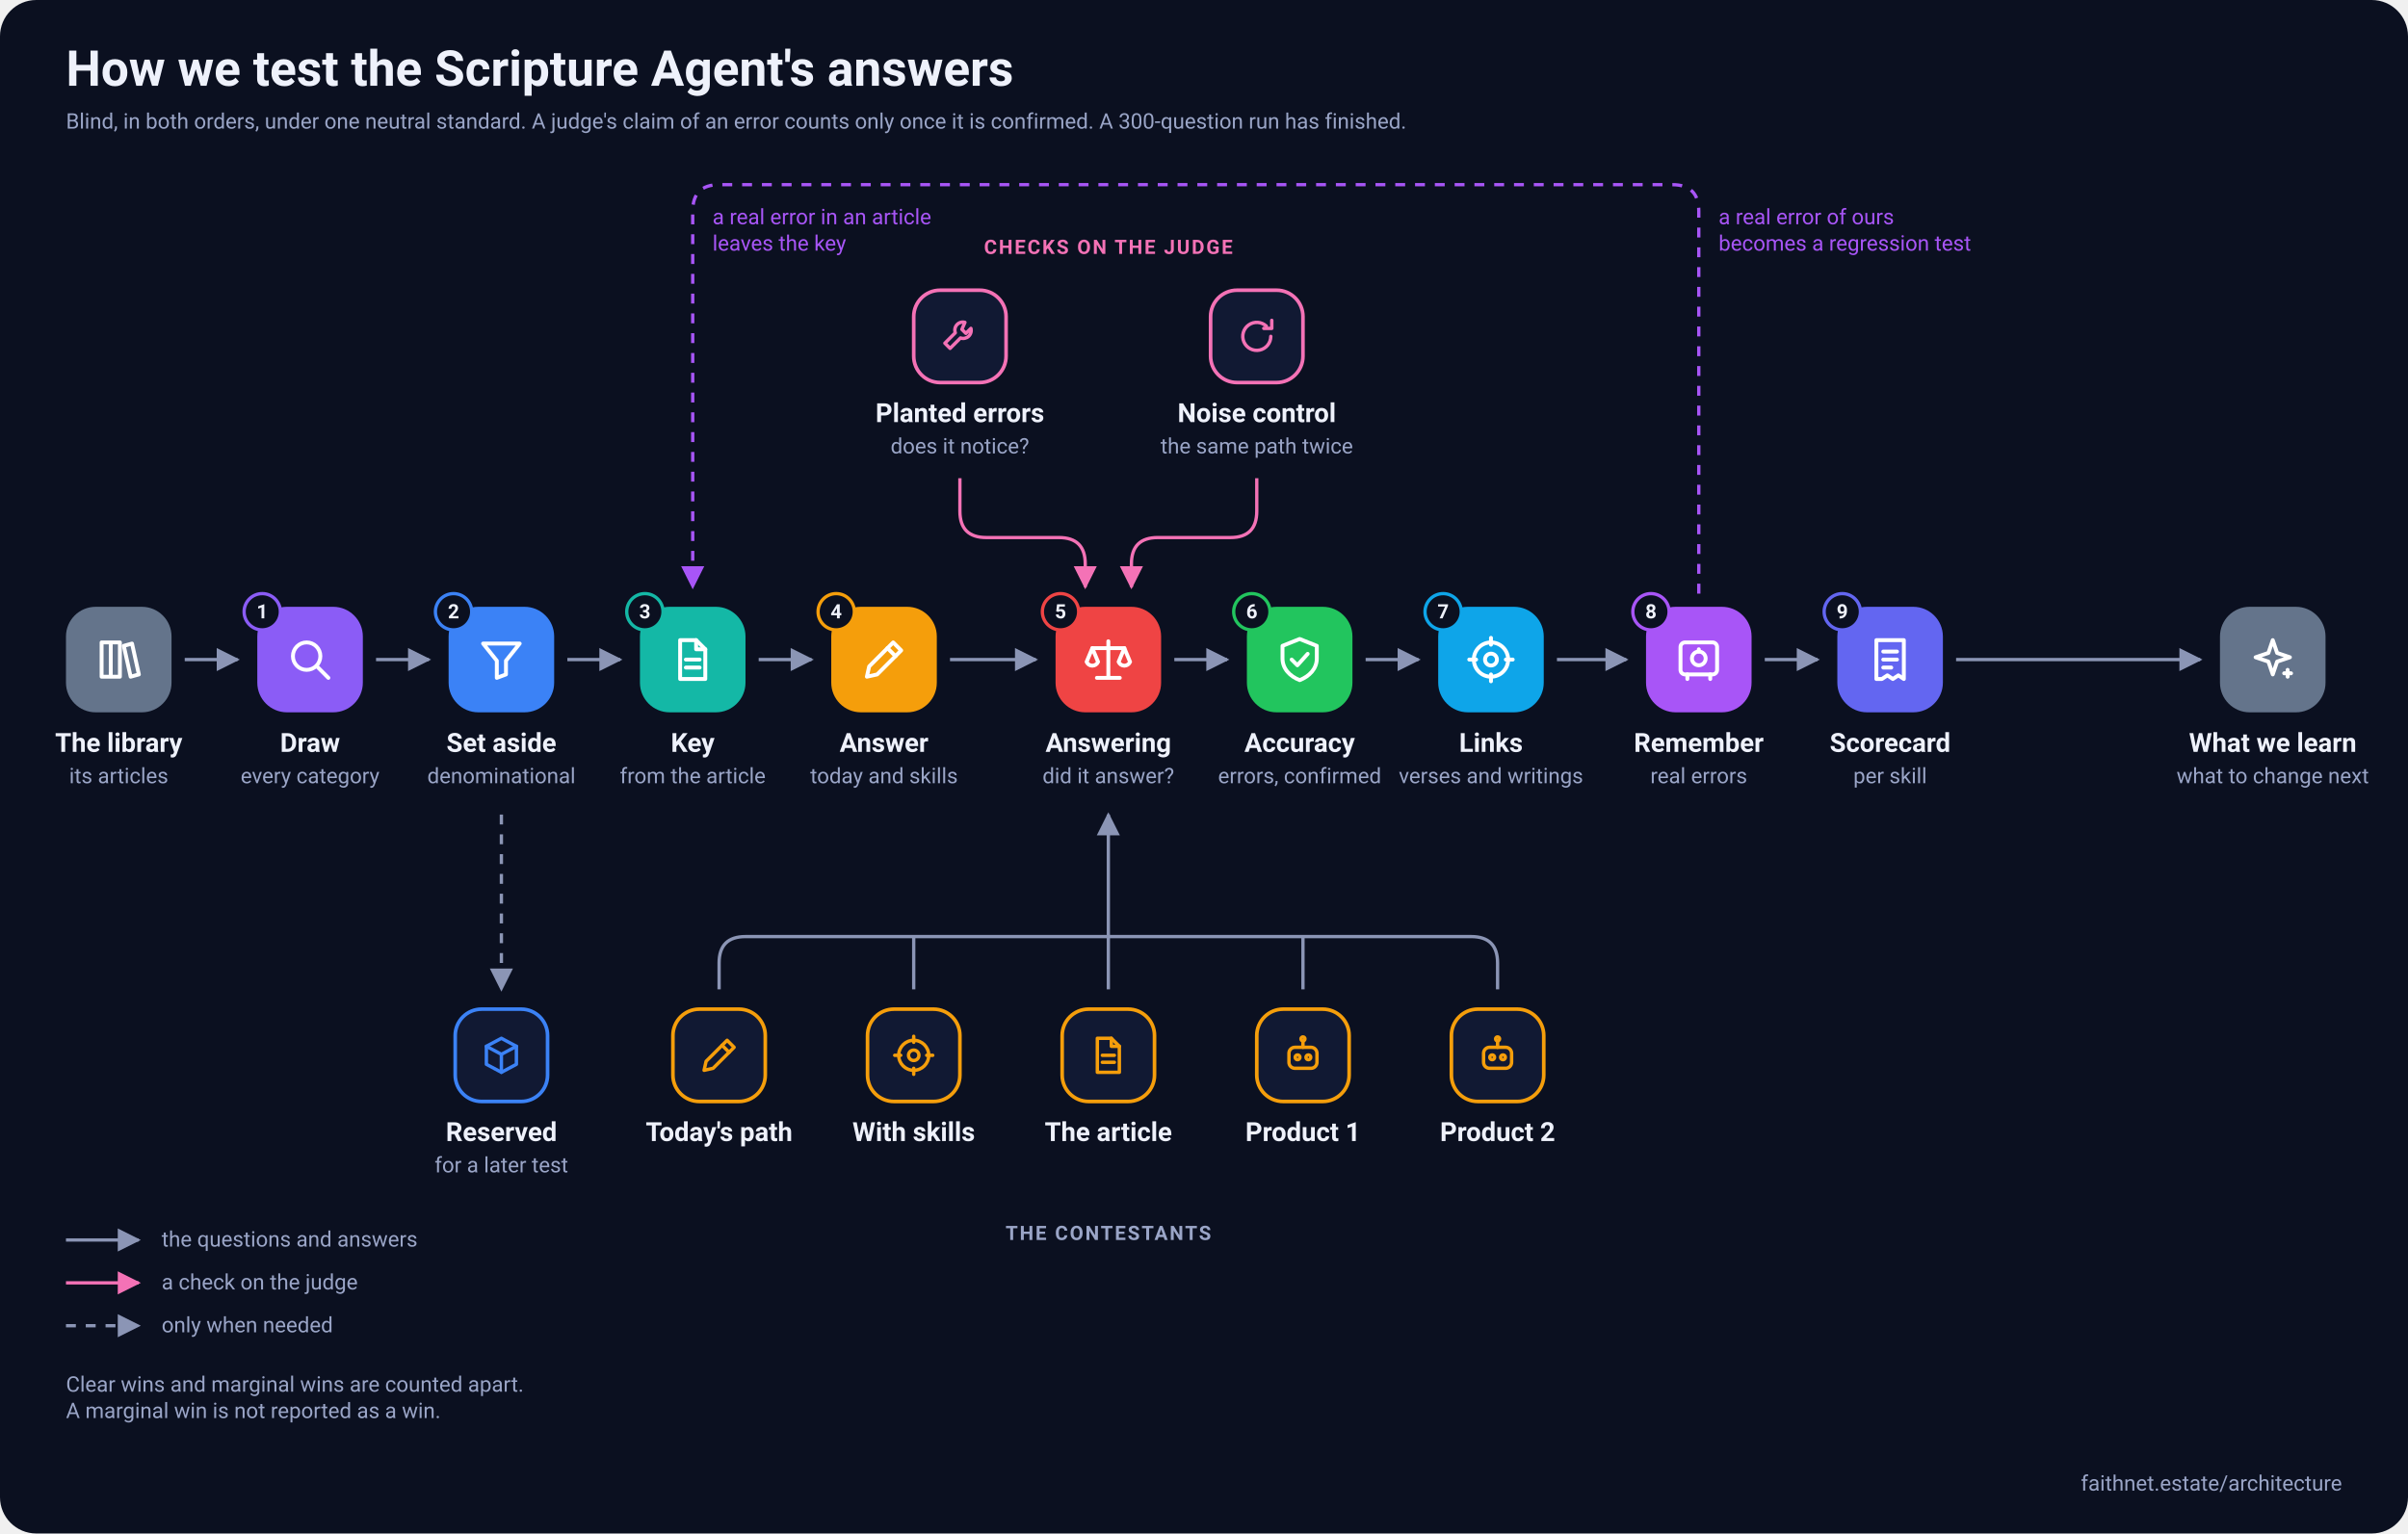
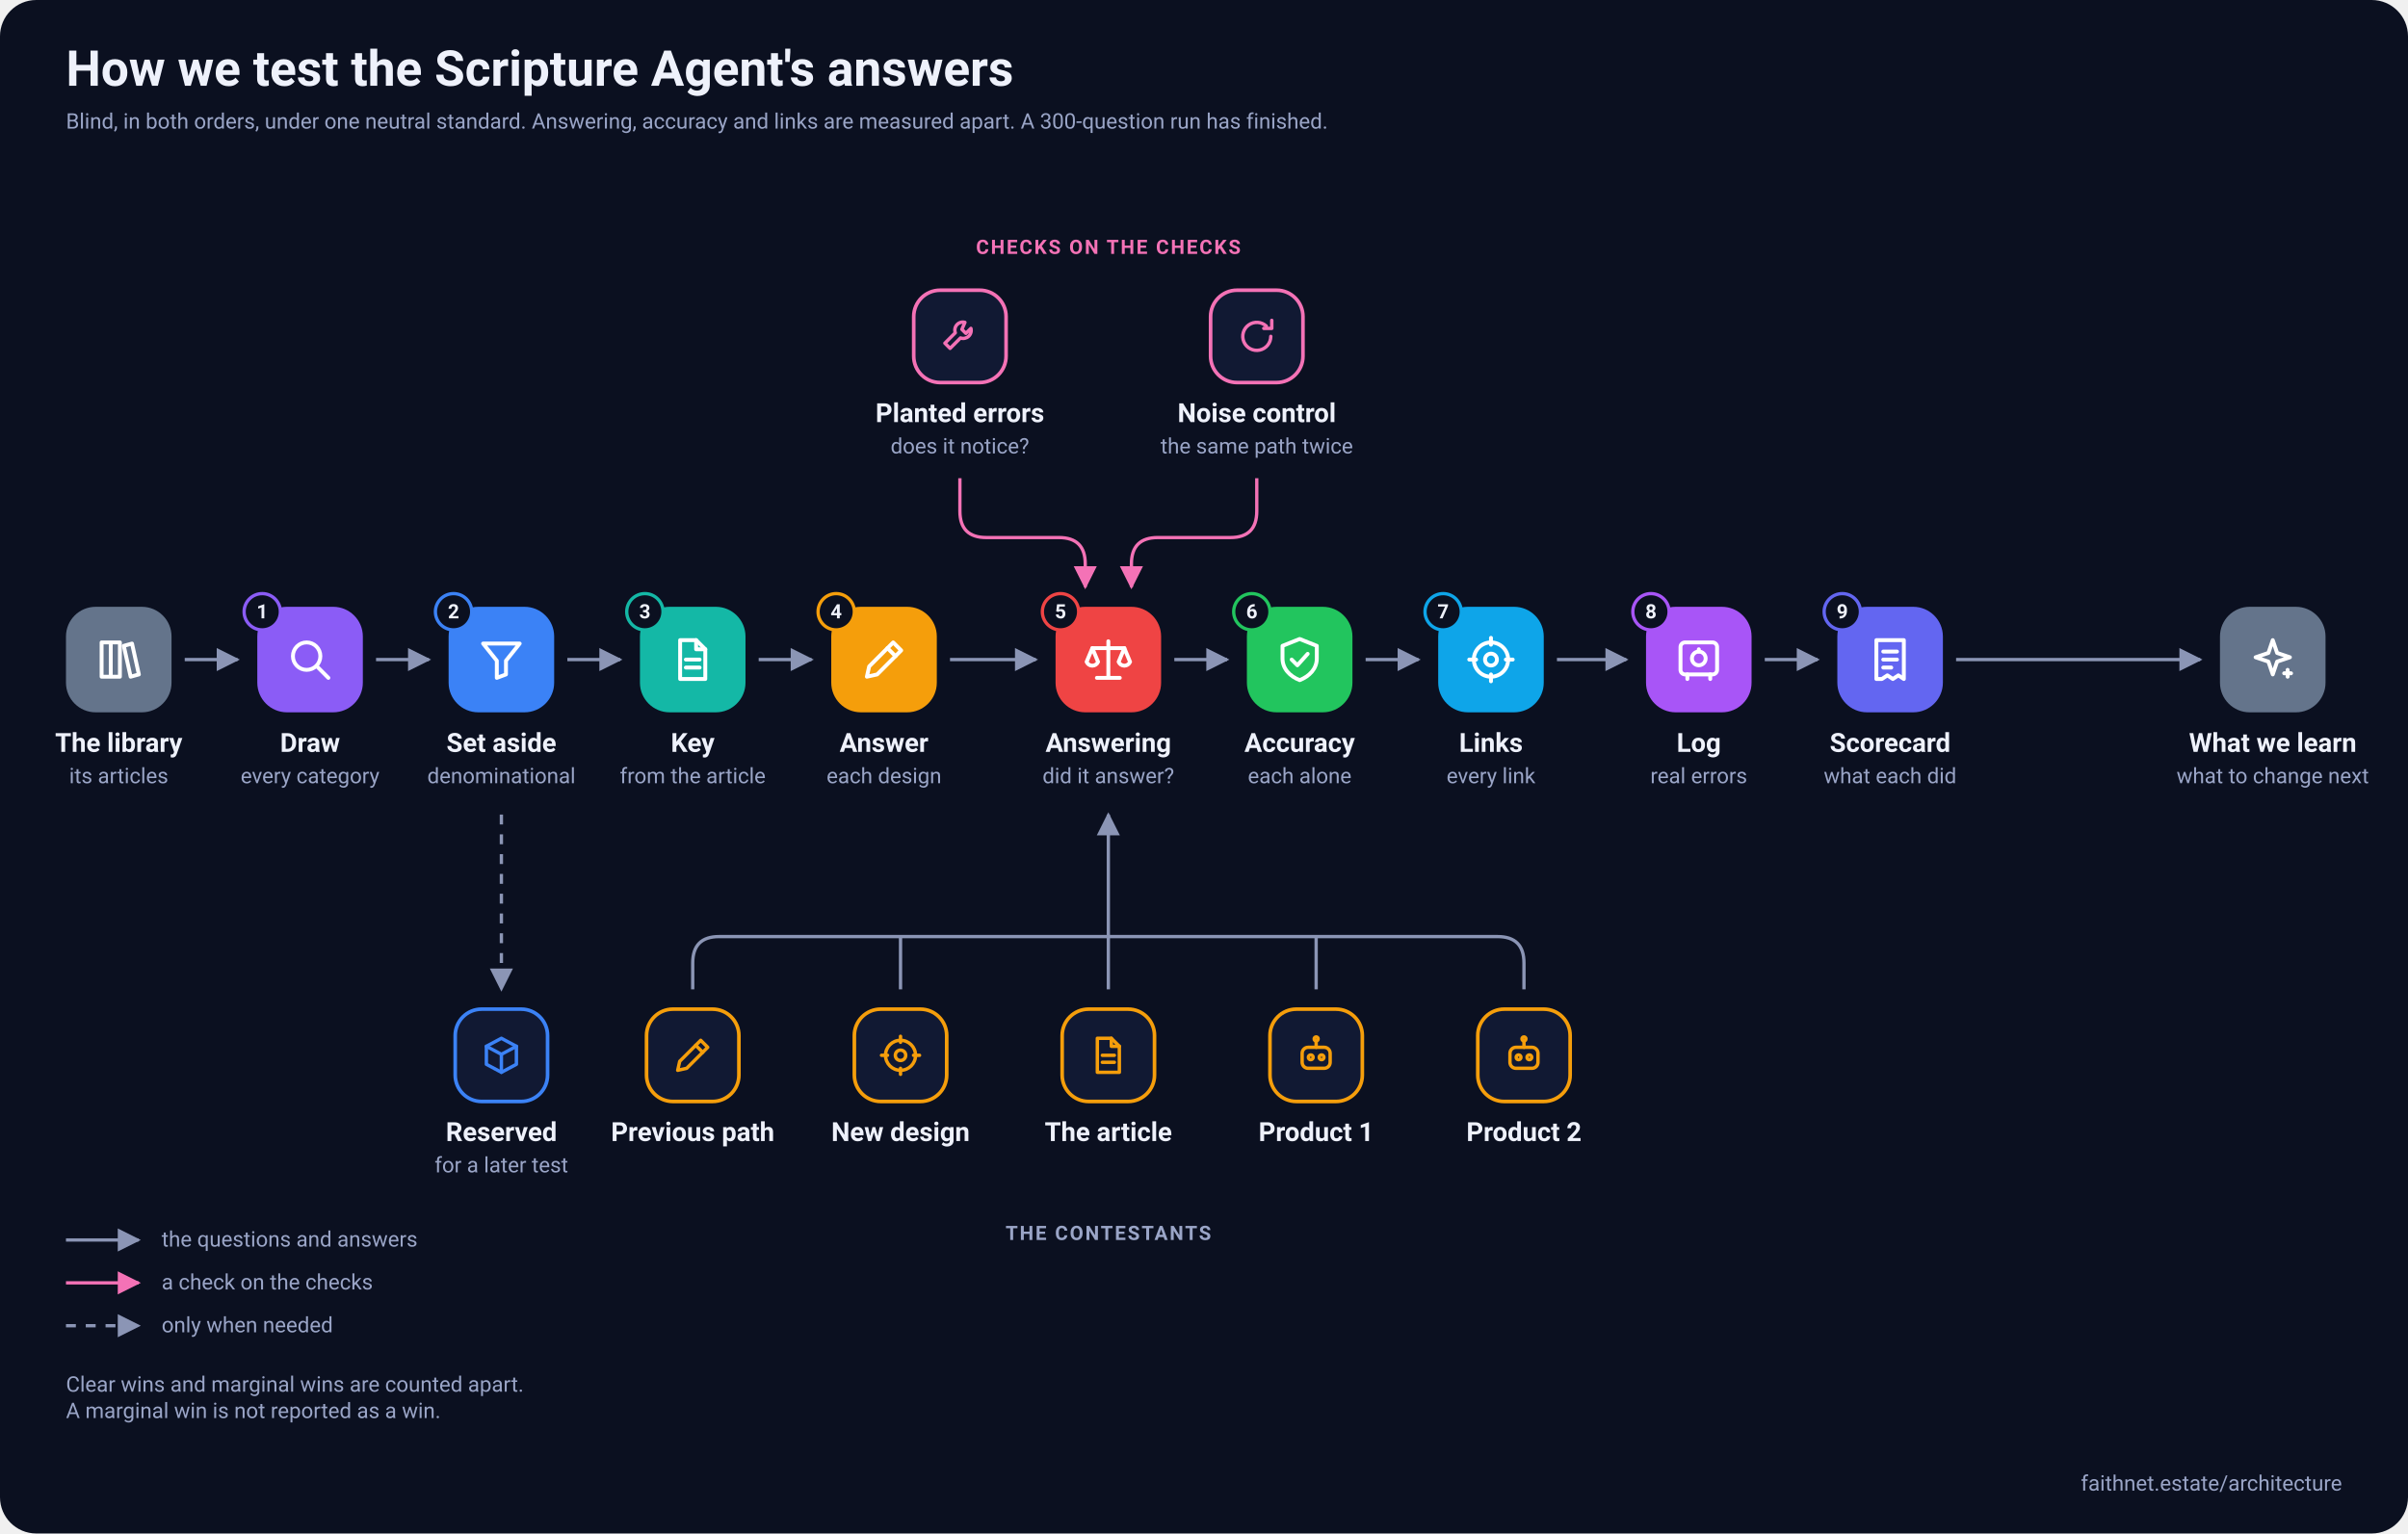
<svg xmlns="http://www.w3.org/2000/svg" viewBox="0 0 1460 930" width="1460" height="930" role="img" aria-labelledby="t d">
  <defs>
    <marker id="a" viewBox="0 0 10 10" refX="9" refY="5" markerWidth="7" markerHeight="7" orient="auto">
      <path d="M0 0l10 5-10 5z" fill="#8b95b5" />
    </marker>
    <marker id="b" viewBox="0 0 10 10" refX="1" refY="5" markerWidth="7" markerHeight="7" orient="auto">
      <path d="M10 0 0 5l10 5z" fill="#8b95b5" />
    </marker>
    <marker id="as" viewBox="0 0 10 10" refX="9" refY="5" markerWidth="7" markerHeight="7" orient="auto">
      <path d="M0 0l10 5-10 5z" fill="#f472b6" />
    </marker>
    <marker id="bs" viewBox="0 0 10 10" refX="1" refY="5" markerWidth="7" markerHeight="7" orient="auto">
      <path d="M10 0 0 5l10 5z" fill="#f472b6" />
    </marker>
-     <marker id="m0" viewBox="0 0 10 10" refX="9" refY="5" markerWidth="7" markerHeight="7" orient="auto">
-       <path d="M0 0l10 5-10 5z" fill="#a855f7" />
-     </marker>
-     <marker id="m0s" viewBox="0 0 10 10" refX="1" refY="5" markerWidth="7" markerHeight="7" orient="auto">
-       <path d="M10 0 0 5l10 5z" fill="#a855f7" />
-     </marker>
    <style>text{font-family:system-ui,-apple-system,"Segoe UI",Roboto,Helvetica,Arial,sans-serif;fill:#eef1fb}.h{font-size:30px;font-weight:700}.n{font-size:16px;font-weight:650}.t{font-size:13px;font-weight:600}.k{font-size:12px;font-weight:700}.s{font-size:13px;fill:#9aa5c7}.b{font-size:12px;font-weight:700;letter-spacing:.09em;fill:#9aa5c7}</style>
  </defs>
  <rect width="1460" height="930" rx="22" fill="#0b1020" />
  <text x="40" y="52" class="h">How we test the Scripture Agent's answers</text>
-   <text x="40" y="78" class="s" text-anchor="start">Blind, in both orders, under one neutral standard. A judge's claim of an error counts only once it is confirmed. A 300-question run has finished.</text>
+   <text x="40" y="78" class="s" text-anchor="start">Blind, in both orders, under one neutral standard. Answering, accuracy and links are measured apart. A 300-question run has finished.</text>
  <path d="M112 400H144" fill="none" stroke="#8b95b5" stroke-width="2" marker-end="url(#a)" />
  <path d="M228 400H260" fill="none" stroke="#8b95b5" stroke-width="2" marker-end="url(#a)" />
  <path d="M344 400H376" fill="none" stroke="#8b95b5" stroke-width="2" marker-end="url(#a)" />
  <path d="M460 400H492" fill="none" stroke="#8b95b5" stroke-width="2" marker-end="url(#a)" />
  <path d="M576 400H628" fill="none" stroke="#8b95b5" stroke-width="2" marker-end="url(#a)" />
  <path d="M712 400H744" fill="none" stroke="#8b95b5" stroke-width="2" marker-end="url(#a)" />
  <path d="M828 400H860" fill="none" stroke="#8b95b5" stroke-width="2" marker-end="url(#a)" />
  <path d="M944 400H986" fill="none" stroke="#8b95b5" stroke-width="2" marker-end="url(#a)" />
  <path d="M1070 400H1102" fill="none" stroke="#8b95b5" stroke-width="2" marker-end="url(#a)" />
  <path d="M1186 400H1334" fill="none" stroke="#8b95b5" stroke-width="2" marker-end="url(#a)" />
  <g>
    <rect x="40" y="368" width="64" height="64" rx="18" fill="#64748b" />
    <g transform="translate(55.36,383.36) scale(1.386667)" fill="none" stroke="#fff" stroke-width="1.7" stroke-linecap="round" stroke-linejoin="round">
      <path d="M4.5 4.5h4v15h-4zM8.5 4.5h4v15h-4z" />
      <path d="M14.2 6l3.6-1 3 13.5-3.6 1z" />
    </g>
    <text x="72" y="456" text-anchor="middle" class="n">The library</text>
    <text x="72" y="475" text-anchor="middle" class="s">its articles</text>
  </g>
  <g>
    <rect x="156" y="368" width="64" height="64" rx="18" fill="#8b5cf6" />
    <g transform="translate(171.36,383.36) scale(1.386667)" fill="none" stroke="#fff" stroke-width="1.7" stroke-linecap="round" stroke-linejoin="round">
      <circle cx="10.5" cy="10.5" r="6" />
      <path d="M15 15l5 5" />
    </g>
    <circle cx="159" cy="371" r="11" fill="#0b1020" stroke="#8b5cf6" stroke-width="2" />
    <text x="159" y="375" text-anchor="middle" class="k">1</text>
    <text x="188" y="456" text-anchor="middle" class="n">Draw</text>
    <text x="188" y="475" text-anchor="middle" class="s">every category</text>
  </g>
  <g>
    <rect x="272" y="368" width="64" height="64" rx="18" fill="#3b82f6" />
    <g transform="translate(287.36,383.36) scale(1.386667)" fill="none" stroke="#fff" stroke-width="1.7" stroke-linecap="round" stroke-linejoin="round">
      <path d="M4 5h16l-6 7.5v6l-4 1.5v-7.5z" />
    </g>
    <circle cx="275" cy="371" r="11" fill="#0b1020" stroke="#3b82f6" stroke-width="2" />
    <text x="275" y="375" text-anchor="middle" class="k">2</text>
    <text x="304" y="456" text-anchor="middle" class="n">Set aside</text>
    <text x="304" y="475" text-anchor="middle" class="s">denominational</text>
  </g>
  <g>
    <rect x="388" y="368" width="64" height="64" rx="18" fill="#14b8a6" />
    <g transform="translate(403.36,383.36) scale(1.386667)" fill="none" stroke="#fff" stroke-width="1.7" stroke-linecap="round" stroke-linejoin="round">
      <path d="M6.5 3.5h7l4 4v13h-11z" />
      <path d="M13.5 3.5v4h4" />
      <path d="M9 12h6M9 15.5h6" />
    </g>
    <circle cx="391" cy="371" r="11" fill="#0b1020" stroke="#14b8a6" stroke-width="2" />
    <text x="391" y="375" text-anchor="middle" class="k">3</text>
    <text x="420" y="456" text-anchor="middle" class="n">Key</text>
    <text x="420" y="475" text-anchor="middle" class="s">from the article</text>
  </g>
  <g>
    <rect x="504" y="368" width="64" height="64" rx="18" fill="#f59e0b" />
    <g transform="translate(519.36,383.36) scale(1.386667)" fill="none" stroke="#fff" stroke-width="1.7" stroke-linecap="round" stroke-linejoin="round">
      <path d="M4.5 19.5l1-4.5L16 4.5 19.5 8 9 18.5z" />
      <path d="M13.5 7l3.5 3.5" />
    </g>
    <circle cx="507" cy="371" r="11" fill="#0b1020" stroke="#f59e0b" stroke-width="2" />
    <text x="507" y="375" text-anchor="middle" class="k">4</text>
    <text x="536" y="456" text-anchor="middle" class="n">Answer</text>
-     <text x="536" y="475" text-anchor="middle" class="s">today and skills</text>
+     <text x="536" y="475" text-anchor="middle" class="s">each design</text>
  </g>
  <g>
    <rect x="640" y="368" width="64" height="64" rx="18" fill="#ef4444" />
    <g transform="translate(655.36,383.36) scale(1.386667)" fill="none" stroke="#fff" stroke-width="1.7" stroke-linecap="round" stroke-linejoin="round">
      <path d="M12 4v16M7 20h10M5 7h14" />
      <path d="M5 7l-2.5 6a2.7 2.7 0 0 0 5 0z" />
      <path d="M19 7l-2.5 6a2.7 2.7 0 0 0 5 0z" />
    </g>
    <circle cx="643" cy="371" r="11" fill="#0b1020" stroke="#ef4444" stroke-width="2" />
    <text x="643" y="375" text-anchor="middle" class="k">5</text>
    <text x="672" y="456" text-anchor="middle" class="n">Answering</text>
    <text x="672" y="475" text-anchor="middle" class="s">did it answer?</text>
  </g>
  <g>
    <rect x="756" y="368" width="64" height="64" rx="18" fill="#22c55e" />
    <g transform="translate(771.36,383.36) scale(1.386667)" fill="none" stroke="#fff" stroke-width="1.7" stroke-linecap="round" stroke-linejoin="round">
      <path d="M12 3l7.5 3v5.5c0 4.5-3.2 7.8-7.5 9.5-4.3-1.7-7.5-5-7.5-9.5V6z" />
      <path d="M8.5 12l2.5 2.5 4.5-5" />
    </g>
    <circle cx="759" cy="371" r="11" fill="#0b1020" stroke="#22c55e" stroke-width="2" />
    <text x="759" y="375" text-anchor="middle" class="k">6</text>
    <text x="788" y="456" text-anchor="middle" class="n">Accuracy</text>
-     <text x="788" y="475" text-anchor="middle" class="s">errors, confirmed</text>
+     <text x="788" y="475" text-anchor="middle" class="s">each alone</text>
  </g>
  <g>
    <rect x="872" y="368" width="64" height="64" rx="18" fill="#0ea5e9" />
    <g transform="translate(887.36,383.36) scale(1.386667)" fill="none" stroke="#fff" stroke-width="1.7" stroke-linecap="round" stroke-linejoin="round">
      <circle cx="12" cy="12" r="7.5" />
      <circle cx="12" cy="12" r="2.6" />
      <path d="M12 2.5v3M12 18.5v3M2.5 12h3M18.5 12h3" />
    </g>
    <circle cx="875" cy="371" r="11" fill="#0b1020" stroke="#0ea5e9" stroke-width="2" />
    <text x="875" y="375" text-anchor="middle" class="k">7</text>
    <text x="904" y="456" text-anchor="middle" class="n">Links</text>
-     <text x="904" y="475" text-anchor="middle" class="s">verses and writings</text>
+     <text x="904" y="475" text-anchor="middle" class="s">every link</text>
  </g>
  <g>
    <rect x="998" y="368" width="64" height="64" rx="18" fill="#a855f7" />
    <g transform="translate(1013.36,383.36) scale(1.386667)" fill="none" stroke="#fff" stroke-width="1.7" stroke-linecap="round" stroke-linejoin="round">
      <rect x="4" y="4.5" width="16" height="14" rx="2" />
      <circle cx="12" cy="11.5" r="3" />
      <path d="M12 8.5v-1M7 18.5v2M17 18.5v2" />
    </g>
    <circle cx="1001" cy="371" r="11" fill="#0b1020" stroke="#a855f7" stroke-width="2" />
    <text x="1001" y="375" text-anchor="middle" class="k">8</text>
-     <text x="1030" y="456" text-anchor="middle" class="n">Remember</text>
+     <text x="1030" y="456" text-anchor="middle" class="n">Log</text>
    <text x="1030" y="475" text-anchor="middle" class="s">real errors</text>
  </g>
  <g>
    <rect x="1114" y="368" width="64" height="64" rx="18" fill="#6366f1" />
    <g transform="translate(1129.36,383.36) scale(1.386667)" fill="none" stroke="#fff" stroke-width="1.7" stroke-linecap="round" stroke-linejoin="round">
      <path d="M6 3.5h12v17l-2.4-1.6-2.4 1.6-2.4-1.6-2.4 1.6L6 20.5z" />
      <path d="M9 8.5h6M9 12h6M9 15.5h3.5" />
    </g>
    <circle cx="1117" cy="371" r="11" fill="#0b1020" stroke="#6366f1" stroke-width="2" />
    <text x="1117" y="375" text-anchor="middle" class="k">9</text>
    <text x="1146" y="456" text-anchor="middle" class="n">Scorecard</text>
-     <text x="1146" y="475" text-anchor="middle" class="s">per skill</text>
+     <text x="1146" y="475" text-anchor="middle" class="s">what each did</text>
  </g>
  <g>
    <rect x="1346" y="368" width="64" height="64" rx="18" fill="#64748b" />
    <g transform="translate(1361.36,383.36) scale(1.386667)" fill="none" stroke="#fff" stroke-width="1.7" stroke-linecap="round" stroke-linejoin="round">
      <path d="M12 3.5l1.9 5.6 5.6 1.9-5.6 1.9L12 18.5l-1.9-5.6L4.5 11l5.6-1.9z" />
      <path d="M18.5 16.5v3M17 18h3" />
    </g>
    <text x="1378" y="456" text-anchor="middle" class="n">What we learn</text>
    <text x="1378" y="475" text-anchor="middle" class="s">what to change next</text>
  </g>
-   <text x="672" y="154" text-anchor="middle" class="b" style="fill:#f472b6">CHECKS ON THE JUDGE</text>
+   <text x="672" y="154" text-anchor="middle" class="b" style="fill:#f472b6">CHECKS ON THE CHECKS</text>
  <g>
    <rect x="554" y="176" width="56" height="56" rx="16" fill="#111933" stroke="#f472b6" stroke-width="2.2" />
    <g transform="translate(567.44,189.44) scale(1.213333)" fill="none" stroke="#f472b6" stroke-width="1.7" stroke-linecap="round" stroke-linejoin="round">
      <path d="M14.5 5a4 4 0 0 0-4.8 5.2L4.5 15.4l2.6 2.6 5.2-5.2A4 4 0 0 0 17.5 8l-2.5 2.5-2-2z" />
    </g>
    <text x="582" y="256" text-anchor="middle" class="n">Planted errors</text>
    <text x="582" y="275" text-anchor="middle" class="s">does it notice?</text>
  </g>
  <g>
    <rect x="734" y="176" width="56" height="56" rx="16" fill="#111933" stroke="#f472b6" stroke-width="2.2" />
    <g transform="translate(747.44,189.44) scale(1.213333)" fill="none" stroke="#f472b6" stroke-width="1.7" stroke-linecap="round" stroke-linejoin="round">
      <path d="M19 12a7 7 0 1 1-2.2-5.1" />
      <path d="M19.5 4v4h-4" />
    </g>
    <text x="762" y="256" text-anchor="middle" class="n">Noise control</text>
    <text x="762" y="275" text-anchor="middle" class="s">the same path twice</text>
  </g>
  <path d="M582 290V310Q582 326 598 326H642Q658 326 658 342V356" fill="none" stroke="#f472b6" stroke-width="2" marker-end="url(#as)" />
  <path d="M762 290V310Q762 326 746 326H702Q686 326 686 342V356" fill="none" stroke="#f472b6" stroke-width="2" marker-end="url(#as)" />
  <text x="672" y="752" text-anchor="middle" class="b">THE CONTESTANTS</text>
-   <path d="M436 600V584Q436 568 452 568H892Q908 568 908 584V600M554 568V600M672 568V600M790 568V600" fill="none" stroke="#8b95b5" stroke-width="2" />
+   <path d="M420 600V584Q420 568 436 568H908Q924 568 924 584V600M546 568V600M672 568V600M798 568V600" fill="none" stroke="#8b95b5" stroke-width="2" />
  <path d="M672 568V494" fill="none" stroke="#8b95b5" stroke-width="2" marker-end="url(#a)" />
  <g>
-     <rect x="408" y="612" width="56" height="56" rx="16" fill="#111933" stroke="#f59e0b" stroke-width="2.2" />
-     <g transform="translate(421.44,625.44) scale(1.213333)" fill="none" stroke="#f59e0b" stroke-width="1.7" stroke-linecap="round" stroke-linejoin="round">
+     <rect x="392" y="612" width="56" height="56" rx="16" fill="#111933" stroke="#f59e0b" stroke-width="2.2" />
+     <g transform="translate(405.44,625.44) scale(1.213333)" fill="none" stroke="#f59e0b" stroke-width="1.7" stroke-linecap="round" stroke-linejoin="round">
      <path d="M4.5 19.5l1-4.5L16 4.5 19.5 8 9 18.5z" />
      <path d="M13.5 7l3.5 3.5" />
    </g>
-     <text x="436" y="692" text-anchor="middle" class="n">Today's path</text>
-     <text x="436" y="711" text-anchor="middle" class="s" />
-   </g>
-   <g>
-     <rect x="526" y="612" width="56" height="56" rx="16" fill="#111933" stroke="#f59e0b" stroke-width="2.2" />
-     <g transform="translate(539.44,625.44) scale(1.213333)" fill="none" stroke="#f59e0b" stroke-width="1.7" stroke-linecap="round" stroke-linejoin="round">
+     <text x="420" y="692" text-anchor="middle" class="n">Previous path</text>
+     <text x="420" y="711" text-anchor="middle" class="s" />
+   </g>
+   <g>
+     <rect x="518" y="612" width="56" height="56" rx="16" fill="#111933" stroke="#f59e0b" stroke-width="2.2" />
+     <g transform="translate(531.44,625.44) scale(1.213333)" fill="none" stroke="#f59e0b" stroke-width="1.7" stroke-linecap="round" stroke-linejoin="round">
      <circle cx="12" cy="12" r="7.5" />
      <circle cx="12" cy="12" r="2.6" />
      <path d="M12 2.5v3M12 18.5v3M2.5 12h3M18.5 12h3" />
    </g>
-     <text x="554" y="692" text-anchor="middle" class="n">With skills</text>
-     <text x="554" y="711" text-anchor="middle" class="s" />
+     <text x="546" y="692" text-anchor="middle" class="n">New design</text>
+     <text x="546" y="711" text-anchor="middle" class="s" />
  </g>
  <g>
    <rect x="644" y="612" width="56" height="56" rx="16" fill="#111933" stroke="#f59e0b" stroke-width="2.2" />
    <g transform="translate(657.44,625.44) scale(1.213333)" fill="none" stroke="#f59e0b" stroke-width="1.7" stroke-linecap="round" stroke-linejoin="round">
      <path d="M6.5 3.5h7l4 4v13h-11z" />
      <path d="M13.5 3.5v4h4" />
      <path d="M9 12h6M9 15.5h6" />
    </g>
    <text x="672" y="692" text-anchor="middle" class="n">The article</text>
    <text x="672" y="711" text-anchor="middle" class="s" />
  </g>
  <g>
-     <rect x="762" y="612" width="56" height="56" rx="16" fill="#111933" stroke="#f59e0b" stroke-width="2.2" />
-     <g transform="translate(775.44,625.44) scale(1.213333)" fill="none" stroke="#f59e0b" stroke-width="1.7" stroke-linecap="round" stroke-linejoin="round">
+     <rect x="770" y="612" width="56" height="56" rx="16" fill="#111933" stroke="#f59e0b" stroke-width="2.2" />
+     <g transform="translate(783.44,625.44) scale(1.213333)" fill="none" stroke="#f59e0b" stroke-width="1.7" stroke-linecap="round" stroke-linejoin="round">
      <rect x="5" y="8" width="14" height="10.5" rx="3" />
      <path d="M12 8V4.5" />
      <circle cx="12" cy="3.8" r="1" />
      <circle cx="9.3" cy="13" r="1.2" />
      <circle cx="14.7" cy="13" r="1.2" />
    </g>
-     <text x="790" y="692" text-anchor="middle" class="n">Product 1</text>
-     <text x="790" y="711" text-anchor="middle" class="s" />
-   </g>
-   <g>
-     <rect x="880" y="612" width="56" height="56" rx="16" fill="#111933" stroke="#f59e0b" stroke-width="2.2" />
-     <g transform="translate(893.44,625.44) scale(1.213333)" fill="none" stroke="#f59e0b" stroke-width="1.7" stroke-linecap="round" stroke-linejoin="round">
+     <text x="798" y="692" text-anchor="middle" class="n">Product 1</text>
+     <text x="798" y="711" text-anchor="middle" class="s" />
+   </g>
+   <g>
+     <rect x="896" y="612" width="56" height="56" rx="16" fill="#111933" stroke="#f59e0b" stroke-width="2.2" />
+     <g transform="translate(909.44,625.44) scale(1.213333)" fill="none" stroke="#f59e0b" stroke-width="1.7" stroke-linecap="round" stroke-linejoin="round">
      <rect x="5" y="8" width="14" height="10.5" rx="3" />
      <path d="M12 8V4.5" />
      <circle cx="12" cy="3.8" r="1" />
      <circle cx="9.3" cy="13" r="1.2" />
      <circle cx="14.7" cy="13" r="1.2" />
    </g>
-     <text x="908" y="692" text-anchor="middle" class="n">Product 2</text>
-     <text x="908" y="711" text-anchor="middle" class="s" />
+     <text x="924" y="692" text-anchor="middle" class="n">Product 2</text>
+     <text x="924" y="711" text-anchor="middle" class="s" />
  </g>
  <g>
    <rect x="276" y="612" width="56" height="56" rx="16" fill="#111933" stroke="#3b82f6" stroke-width="2.2" />
    <g transform="translate(289.44,625.44) scale(1.213333)" fill="none" stroke="#3b82f6" stroke-width="1.7" stroke-linecap="round" stroke-linejoin="round">
      <path d="M12 3.5l7.5 4v9l-7.5 4-7.5-4v-9z" />
      <path d="M4.5 7.5l7.5 4 7.5-4M12 11.5v9" />
    </g>
    <text x="304" y="692" text-anchor="middle" class="n">Reserved</text>
    <text x="304" y="711" text-anchor="middle" class="s">for a later test</text>
  </g>
  <path d="M304 494V600" fill="none" stroke="#8b95b5" stroke-width="2" stroke-dasharray="6 6" marker-end="url(#a)" />
-   <path d="M1030 360V128Q1030 112 1014 112H436Q420 112 420 128V356" fill="none" stroke="#a855f7" stroke-width="2" stroke-dasharray="6 6" marker-end="url(#m0)" />
-   <text x="432" y="136" text-anchor="start" class="s" style="fill:#a855f7">a real error in an article</text>
-   <text x="432" y="152" text-anchor="start" class="s" style="fill:#a855f7">leaves the key</text>
-   <text x="1042" y="136" text-anchor="start" class="s" style="fill:#a855f7">a real error of ours</text>
-   <text x="1042" y="152" text-anchor="start" class="s" style="fill:#a855f7">becomes a regression test</text>
  <path d="M40 752h44" stroke="#8b95b5" stroke-width="2" marker-end="url(#a)" />
  <text x="98" y="756" class="s" text-anchor="start">the questions and answers</text>
  <path d="M40 778h44" stroke="#f472b6" stroke-width="2" marker-end="url(#as)" />
-   <text x="98" y="782" class="s" text-anchor="start">a check on the judge</text>
+   <text x="98" y="782" class="s" text-anchor="start">a check on the checks</text>
  <path d="M40 804h44" stroke="#8b95b5" stroke-width="2" stroke-dasharray="6 6" marker-end="url(#a)" />
  <text x="98" y="808" class="s" text-anchor="start">only when needed</text>
  <text x="40" y="844" text-anchor="start" class="s">Clear wins and marginal wins are counted apart.</text>
  <text x="40" y="860" text-anchor="start" class="s">A marginal win is not reported as a win.</text>
  <text x="1420" y="904" class="s" text-anchor="end">faithnet.estate/architecture</text>
</svg>
